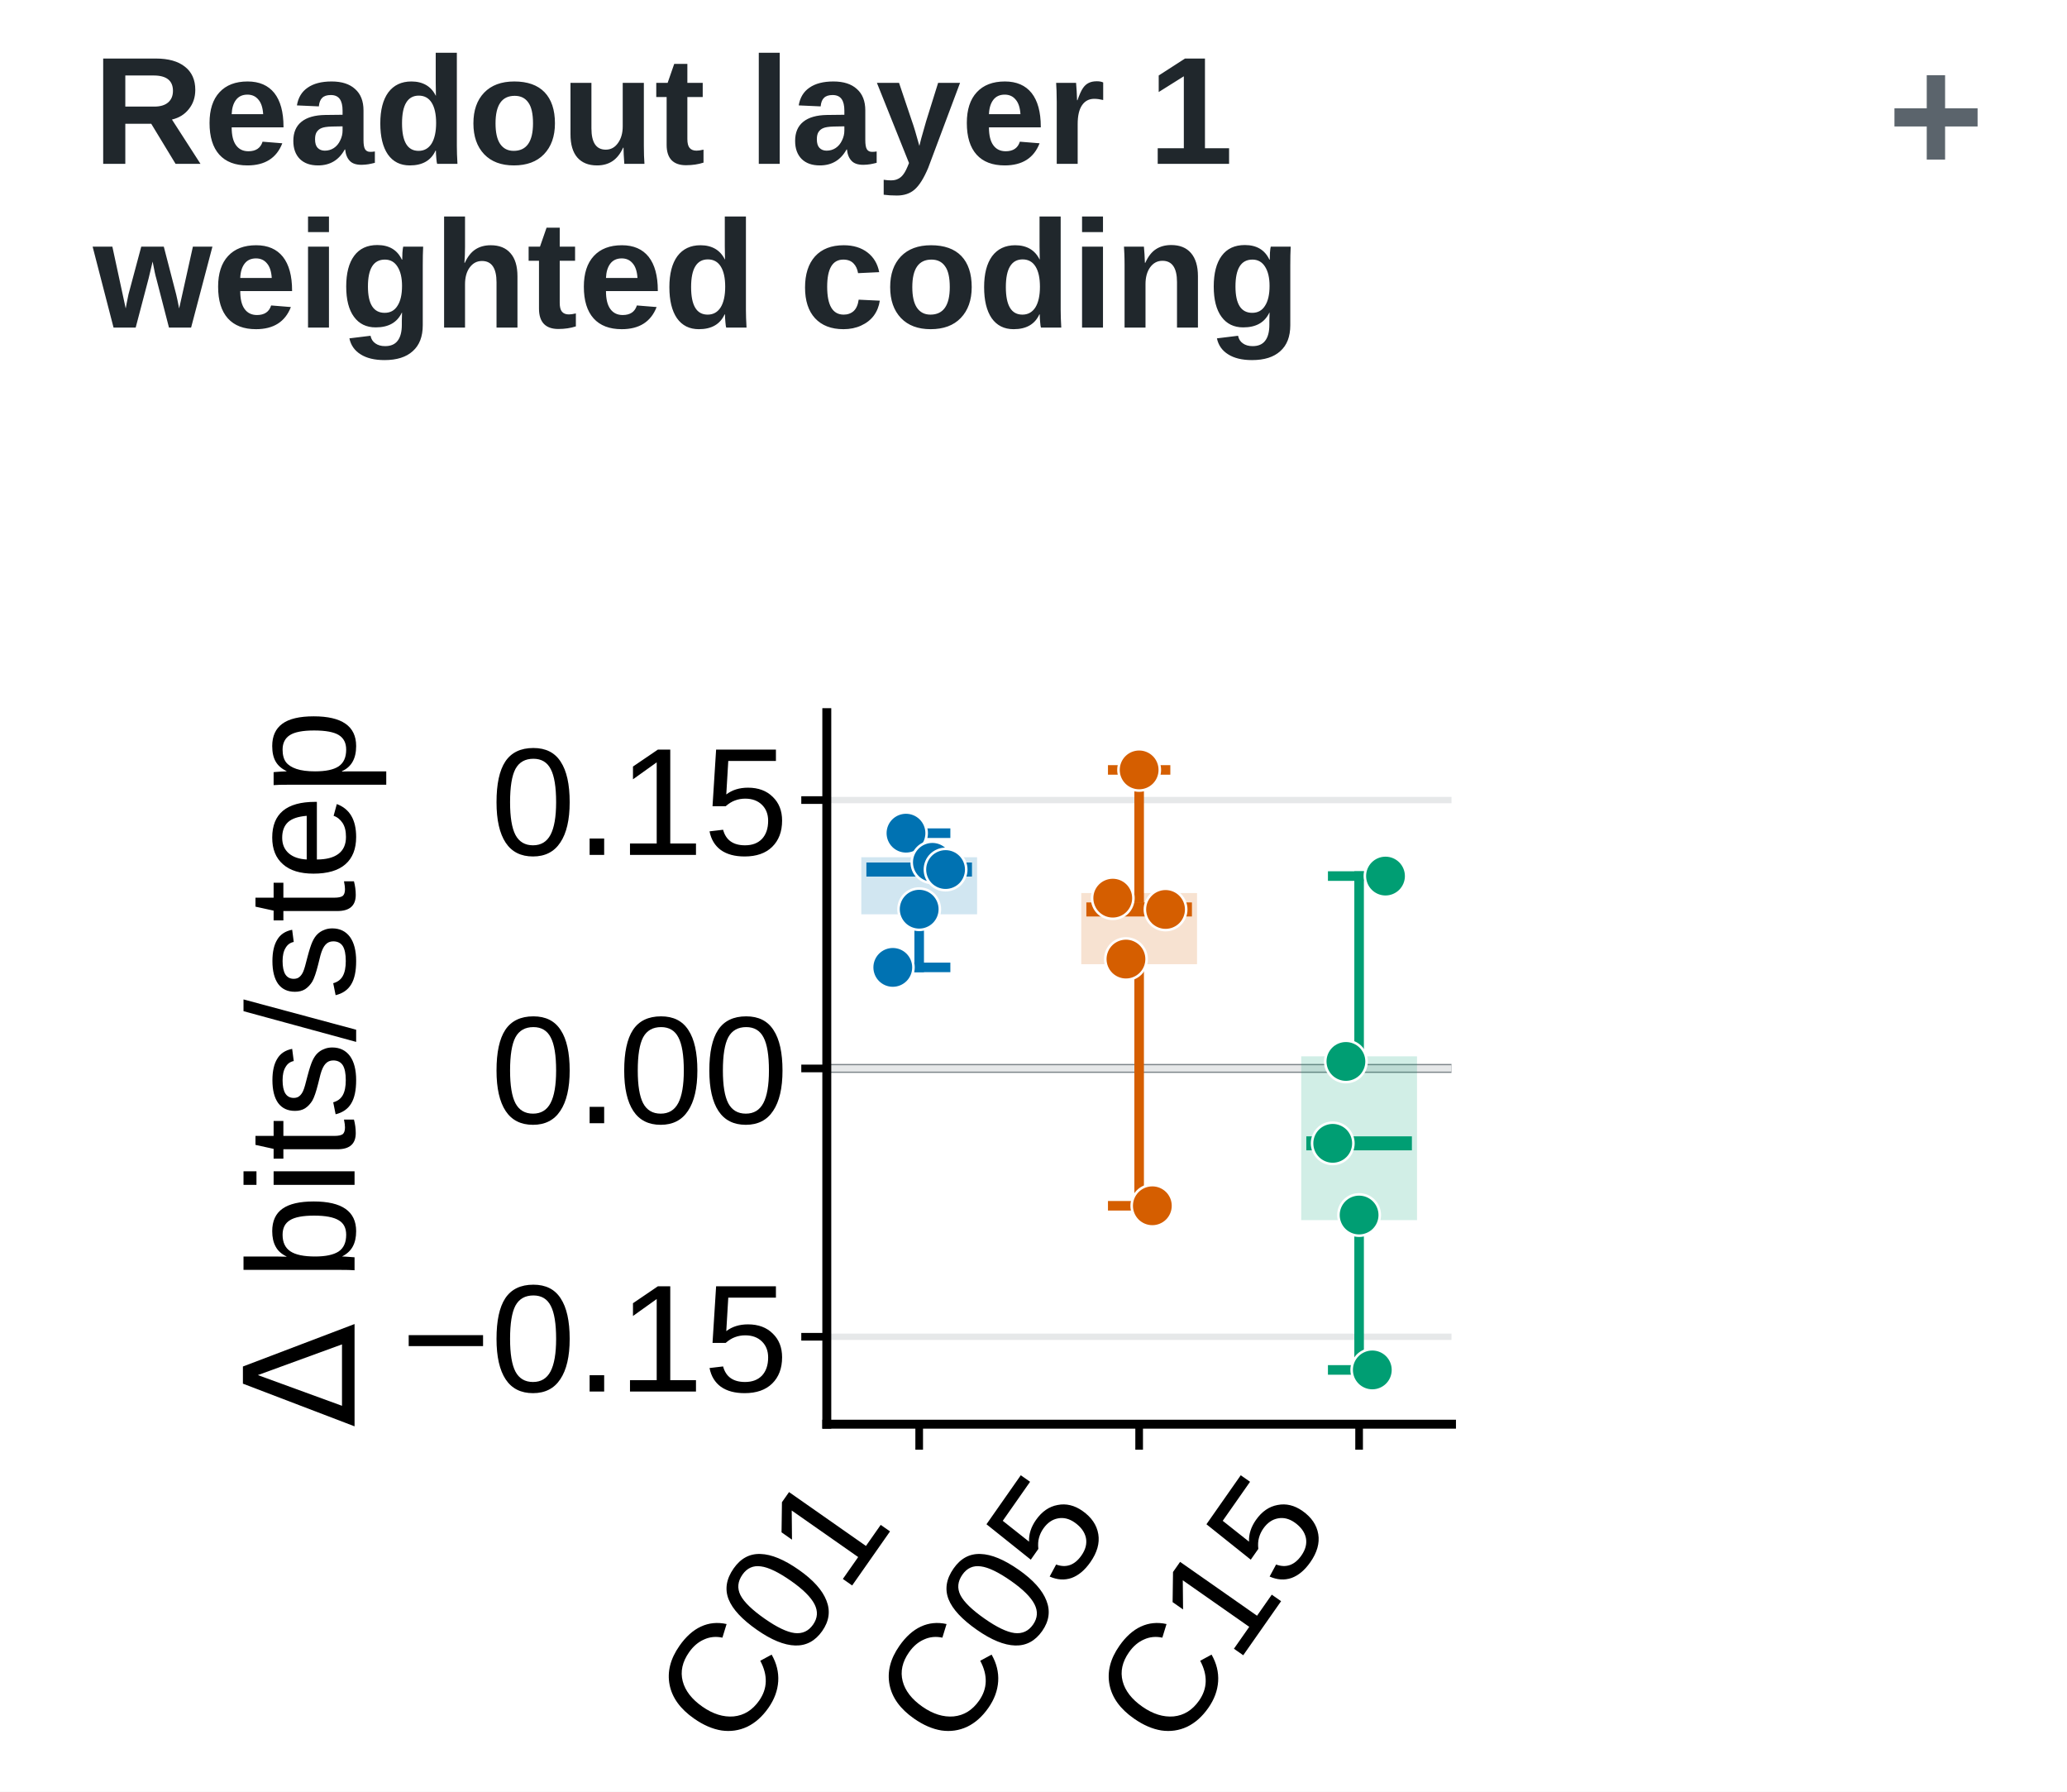
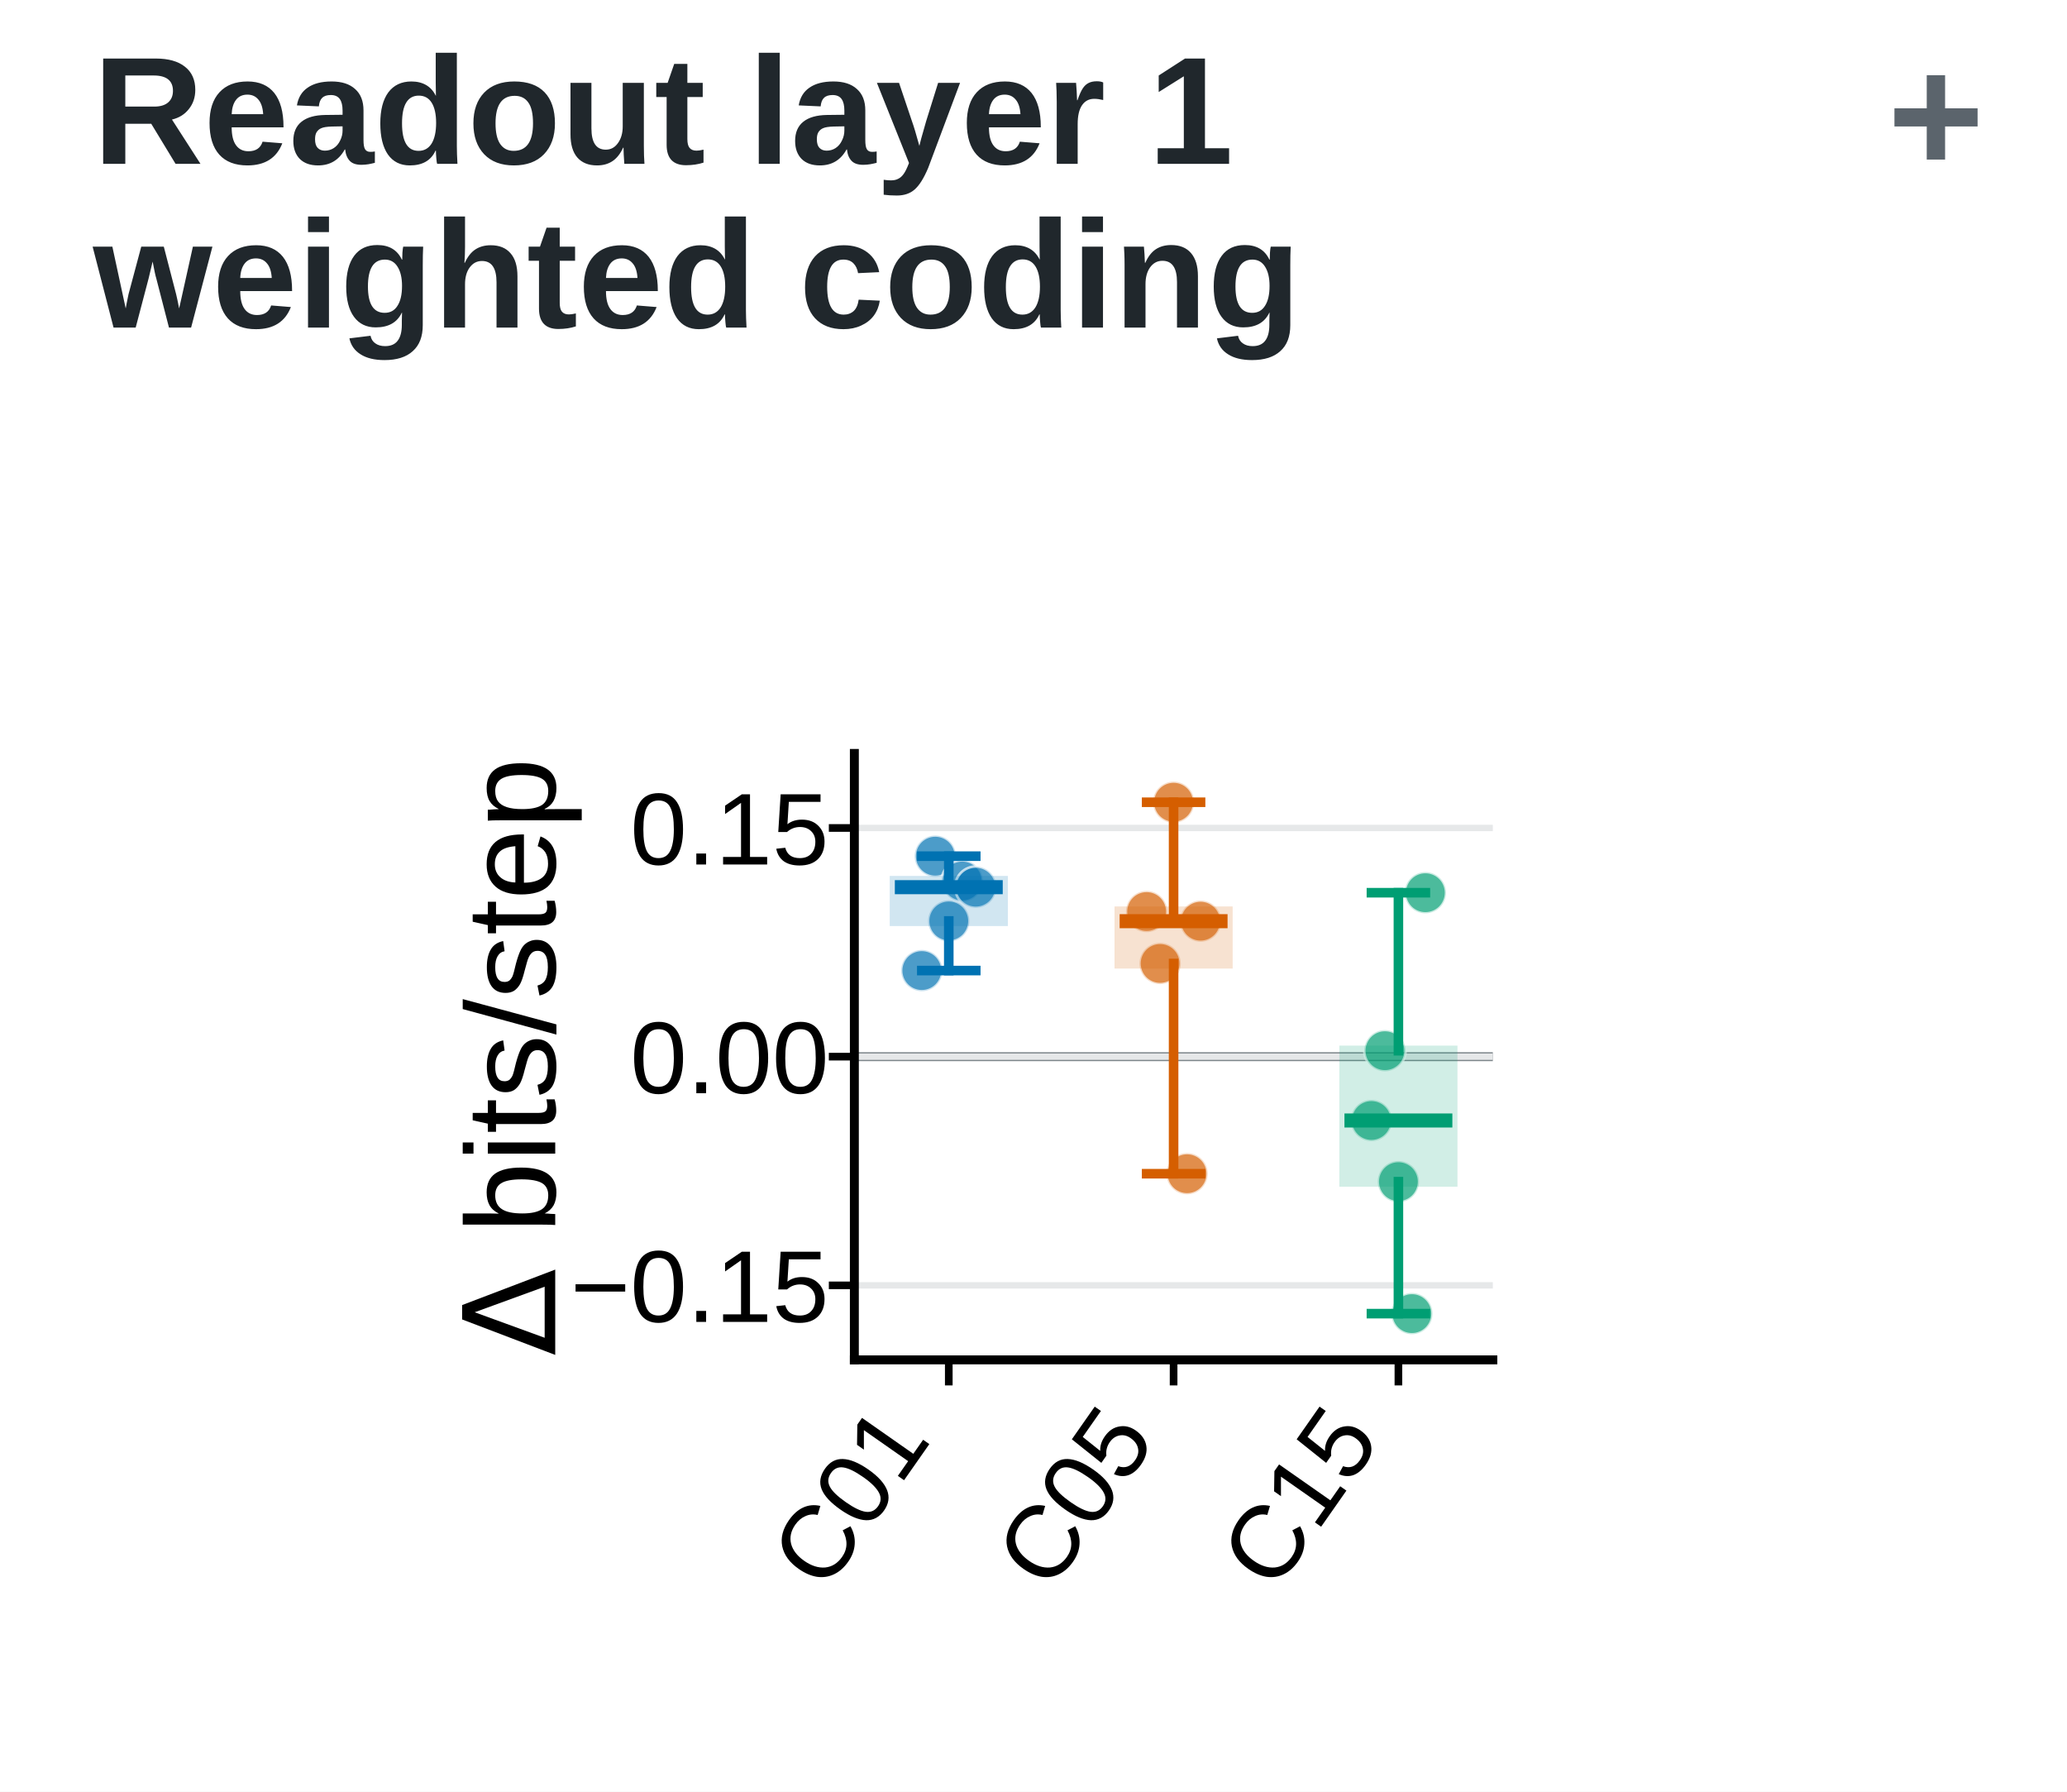
<svg xmlns="http://www.w3.org/2000/svg" xmlns:xlink="http://www.w3.org/1999/xlink" width="162pt" height="140.4pt" viewBox="0 0 162 140.4" version="1.1">
  <defs>
    <style type="text/css">*{stroke-linejoin: round; stroke-linecap: butt}</style>
  </defs>
  <g id="figure_1">
    <g id="patch_1">
      <path d="M 0 140.4 L 162 140.4 L 162 0 L 0 0 z " style="fill: #ffffff" />
    </g>
    <g id="axes_1">
      <g id="patch_2">
-         <path d="M 64.8 111.6 L 113.76 111.6 L 113.76 55.843 L 64.8 55.843 z " style="fill: #ffffff" />
+         <path d="M 66.96 106.56 L 117 106.56 L 117 59.04 L 66.96 59.04 z " style="fill: #ffffff" />
      </g>
      <g id="line2d_1">
-         <path d="M 64.8 83.722 L 113.76 83.722 " clip-path="url(#p81a2403ec0)" style="fill: none; stroke: #7d858a; stroke-width: 0.7; stroke-linecap: square" />
+         <path d="M 66.96 82.8 L 117 82.8 " clip-path="url(#pd6833d526d)" style="fill: none; stroke: #7d858a; stroke-width: 0.7; stroke-linecap: square" />
      </g>
      <g id="matplotlib.axis_1">
        <g id="xtick_1">
          <g id="line2d_2">
            <defs>
              <path id="m8e8d9a8fae" d="M 0 0 L 0 2 " style="stroke: #000000; stroke-width: 0.6" />
            </defs>
            <g>
-               <use xlink:href="#m8e8d9a8fae" x="72.041" y="111.6" style="stroke: #000000; stroke-width: 0.6" />
+               <use xlink:href="#m8e8d9a8fae" x="74.36" y="106.56" style="stroke: #000000; stroke-width: 0.6" />
            </g>
          </g>
          <g id="text_1">
-             <text style="font-size: 12px; font-family: 'Arial'" transform="translate(57.46103 137.5582) rotate(-55)">C01</text>
+             <text style="font-size: 8px; font-family: 'Arial'" transform="translate(64.6406 124.8655) rotate(-55)">C01</text>
          </g>
        </g>
        <g id="xtick_2">
          <g id="line2d_3">
            <g>
-               <use xlink:href="#m8e8d9a8fae" x="89.28" y="111.6" style="stroke: #000000; stroke-width: 0.6" />
+               <use xlink:href="#m8e8d9a8fae" x="91.98" y="106.56" style="stroke: #000000; stroke-width: 0.6" />
            </g>
          </g>
          <g id="text_2">
-             <text style="font-size: 12px; font-family: 'Arial'" transform="translate(74.70047 137.5582) rotate(-55)">C05</text>
+             <text style="font-size: 8px; font-family: 'Arial'" transform="translate(82.26031 124.8655) rotate(-55)">C05</text>
          </g>
        </g>
        <g id="xtick_3">
          <g id="line2d_4">
            <g>
-               <use xlink:href="#m8e8d9a8fae" x="106.519" y="111.6" style="stroke: #000000; stroke-width: 0.6" />
+               <use xlink:href="#m8e8d9a8fae" x="109.6" y="106.56" style="stroke: #000000; stroke-width: 0.6" />
            </g>
          </g>
          <g id="text_3">
-             <text style="font-size: 12px; font-family: 'Arial'" transform="translate(91.93991 137.5582) rotate(-55)">C15</text>
+             <text style="font-size: 8px; font-family: 'Arial'" transform="translate(99.88003 124.8655) rotate(-55)">C15</text>
          </g>
        </g>
      </g>
      <g id="matplotlib.axis_2">
        <g id="ytick_1">
          <g id="line2d_5">
-             <path d="M 64.8 104.749 L 113.76 104.749 " clip-path="url(#p81a2403ec0)" style="fill: none; stroke: #e6e8e9; stroke-width: 0.5; stroke-linecap: square" />
+             <path d="M 66.96 100.721 L 117 100.721 " clip-path="url(#pd6833d526d)" style="fill: none; stroke: #e6e8e9; stroke-width: 0.5; stroke-linecap: square" />
          </g>
          <g id="line2d_6">
            <defs>
              <path id="m2e3f482a18" d="M 0 0 L -2 0 " style="stroke: #000000; stroke-width: 0.6" />
            </defs>
            <g>
-               <use xlink:href="#m2e3f482a18" x="64.8" y="104.749" style="stroke: #000000; stroke-width: 0.6" />
+               <use xlink:href="#m2e3f482a18" x="66.96" y="100.721" style="stroke: #000000; stroke-width: 0.6" />
            </g>
          </g>
          <g id="text_4">
-             <text style="font-size: 12px; font-family: 'Arial'; text-anchor: end" x="61.8" y="109.044" transform="rotate(-0 61.8 109.0441)">−0.15</text>
+             <text style="font-size: 8px; font-family: 'Arial'; text-anchor: end" x="64.96" y="103.585" transform="rotate(-0 64.96 103.5846)">−0.15</text>
          </g>
        </g>
        <g id="ytick_2">
          <g id="line2d_7">
-             <path d="M 64.8 83.722 L 113.76 83.722 " clip-path="url(#p81a2403ec0)" style="fill: none; stroke: #e6e8e9; stroke-width: 0.5; stroke-linecap: square" />
+             <path d="M 66.96 82.8 L 117 82.8 " clip-path="url(#pd6833d526d)" style="fill: none; stroke: #e6e8e9; stroke-width: 0.5; stroke-linecap: square" />
          </g>
          <g id="line2d_8">
            <g>
-               <use xlink:href="#m2e3f482a18" x="64.8" y="83.722" style="stroke: #000000; stroke-width: 0.6" />
+               <use xlink:href="#m2e3f482a18" x="66.96" y="82.8" style="stroke: #000000; stroke-width: 0.6" />
            </g>
          </g>
          <g id="text_5">
-             <text style="font-size: 12px; font-family: 'Arial'; text-anchor: end" x="61.8" y="88.016" transform="rotate(-0 61.8 88.01629)">0.00</text>
+             <text style="font-size: 8px; font-family: 'Arial'; text-anchor: end" x="64.96" y="85.663" transform="rotate(-0 64.96 85.66312)">0.00</text>
          </g>
        </g>
        <g id="ytick_3">
          <g id="line2d_9">
-             <path d="M 64.8 62.694 L 113.76 62.694 " clip-path="url(#p81a2403ec0)" style="fill: none; stroke: #e6e8e9; stroke-width: 0.5; stroke-linecap: square" />
+             <path d="M 66.96 64.879 L 117 64.879 " clip-path="url(#pd6833d526d)" style="fill: none; stroke: #e6e8e9; stroke-width: 0.5; stroke-linecap: square" />
          </g>
          <g id="line2d_10">
            <g>
-               <use xlink:href="#m2e3f482a18" x="64.8" y="62.694" style="stroke: #000000; stroke-width: 0.6" />
+               <use xlink:href="#m2e3f482a18" x="66.96" y="64.879" style="stroke: #000000; stroke-width: 0.6" />
            </g>
          </g>
          <g id="text_6">
-             <text style="font-size: 12px; font-family: 'Arial'; text-anchor: end" x="61.8" y="66.988" transform="rotate(-0 61.8 66.98844)">0.15</text>
+             <text style="font-size: 8px; font-family: 'Arial'; text-anchor: end" x="64.96" y="67.742" transform="rotate(-0 64.96 67.74166)">0.15</text>
          </g>
        </g>
        <g id="text_7">
-           <g transform="translate(28.03813 111.8616) rotate(-90)">
+           <g transform="translate(44.21875 106.25) rotate(-90)">
            <text>
-               <tspan x="0" y="-0.25" style="font-size: 12px; font-family: 'DejaVu Sans'">Δ</tspan>
-               <tspan x="8.209" y="-0.25" style="font-size: 12px; font-family: 'Arial'"> </tspan>
-               <tspan x="11.543" y="-0.25" style="font-size: 12px; font-family: 'Arial'">b</tspan>
-               <tspan x="18.217" y="-0.25" style="font-size: 12px; font-family: 'Arial'">i</tspan>
-               <tspan x="20.883" y="-0.25" style="font-size: 12px; font-family: 'Arial'">t</tspan>
-               <tspan x="24.217" y="-0.25" style="font-size: 12px; font-family: 'Arial'">s</tspan>
-               <tspan x="30.217" y="-0.25" style="font-size: 12px; font-family: 'Arial'">/</tspan>
-               <tspan x="33.551" y="-0.25" style="font-size: 12px; font-family: 'Arial'">s</tspan>
-               <tspan x="39.551" y="-0.25" style="font-size: 12px; font-family: 'Arial'">t</tspan>
-               <tspan x="42.885" y="-0.25" style="font-size: 12px; font-family: 'Arial'">e</tspan>
-               <tspan x="49.559" y="-0.25" style="font-size: 12px; font-family: 'Arial'">p</tspan>
+               <tspan x="0" y="-0.703" style="font-size: 10px; font-family: 'DejaVu Sans'">Δ</tspan>
+               <tspan x="6.841" y="-0.703" style="font-size: 10px; font-family: 'Arial'"> </tspan>
+               <tspan x="9.619" y="-0.703" style="font-size: 10px; font-family: 'Arial'">b</tspan>
+               <tspan x="15.181" y="-0.703" style="font-size: 10px; font-family: 'Arial'">i</tspan>
+               <tspan x="17.402" y="-0.703" style="font-size: 10px; font-family: 'Arial'">t</tspan>
+               <tspan x="20.181" y="-0.703" style="font-size: 10px; font-family: 'Arial'">s</tspan>
+               <tspan x="25.181" y="-0.703" style="font-size: 10px; font-family: 'Arial'">/</tspan>
+               <tspan x="27.959" y="-0.703" style="font-size: 10px; font-family: 'Arial'">s</tspan>
+               <tspan x="32.959" y="-0.703" style="font-size: 10px; font-family: 'Arial'">t</tspan>
+               <tspan x="35.737" y="-0.703" style="font-size: 10px; font-family: 'Arial'">e</tspan>
+               <tspan x="41.299" y="-0.703" style="font-size: 10px; font-family: 'Arial'">p</tspan>
            </text>
          </g>
        </g>
-       </g>
-       <g id="patch_3">
-         <path d="M 67.903 71.245 L 76.178 71.245 L 76.178 67.573 L 67.903 67.573 L 67.903 71.245 z " clip-path="url(#p81a2403ec0)" style="fill: #0072b2; opacity: 0.18; stroke: #0072b2; stroke-width: 0.8; stroke-linejoin: miter" />
-       </g>
-       <g id="line2d_11">
-         <path d="M 72.041 71.245 L 72.041 75.805 " clip-path="url(#p81a2403ec0)" style="fill: none; stroke: #0072b2; stroke-width: 0.75; stroke-linecap: square" />
-       </g>
-       <g id="line2d_12">
-         <path d="M 72.041 67.573 L 72.041 65.288 " clip-path="url(#p81a2403ec0)" style="fill: none; stroke: #0072b2; stroke-width: 0.75; stroke-linecap: square" />
-       </g>
-       <g id="line2d_13">
-         <path d="M 69.972 75.805 L 74.109 75.805 " clip-path="url(#p81a2403ec0)" style="fill: none; stroke: #0072b2; stroke-width: 0.75; stroke-linecap: square" />
-       </g>
-       <g id="line2d_14">
-         <path d="M 69.972 65.288 L 74.109 65.288 " clip-path="url(#p81a2403ec0)" style="fill: none; stroke: #0072b2; stroke-width: 0.75; stroke-linecap: square" />
-       </g>
-       <g id="patch_4">
-         <path d="M 85.143 75.154 L 93.417 75.154 L 93.417 70.38 L 85.143 70.38 L 85.143 75.154 z " clip-path="url(#p81a2403ec0)" style="fill: #d55e00; opacity: 0.18; stroke: #d55e00; stroke-width: 0.8; stroke-linejoin: miter" />
-       </g>
-       <g id="line2d_15">
-         <path d="M 89.28 75.154 L 89.28 94.485 " clip-path="url(#p81a2403ec0)" style="fill: none; stroke: #d55e00; stroke-width: 0.75; stroke-linecap: square" />
-       </g>
-       <g id="line2d_16">
-         <path d="M 89.28 70.38 L 89.28 60.33 " clip-path="url(#p81a2403ec0)" style="fill: none; stroke: #d55e00; stroke-width: 0.75; stroke-linecap: square" />
-       </g>
-       <g id="line2d_17">
-         <path d="M 87.211 94.485 L 91.349 94.485 " clip-path="url(#p81a2403ec0)" style="fill: none; stroke: #d55e00; stroke-width: 0.75; stroke-linecap: square" />
-       </g>
-       <g id="line2d_18">
-         <path d="M 87.211 60.33 L 91.349 60.33 " clip-path="url(#p81a2403ec0)" style="fill: none; stroke: #d55e00; stroke-width: 0.75; stroke-linecap: square" />
-       </g>
-       <g id="patch_5">
-         <path d="M 102.382 95.21 L 110.657 95.21 L 110.657 83.175 L 102.382 83.175 L 102.382 95.21 z " clip-path="url(#p81a2403ec0)" style="fill: #009e73; opacity: 0.18; stroke: #009e73; stroke-width: 0.8; stroke-linejoin: miter" />
-       </g>
-       <g id="line2d_19">
-         <path d="M 106.519 95.21 L 106.519 107.347 " clip-path="url(#p81a2403ec0)" style="fill: none; stroke: #009e73; stroke-width: 0.75; stroke-linecap: square" />
-       </g>
-       <g id="line2d_20">
-         <path d="M 106.519 83.175 L 106.519 68.649 " clip-path="url(#p81a2403ec0)" style="fill: none; stroke: #009e73; stroke-width: 0.75; stroke-linecap: square" />
-       </g>
-       <g id="line2d_21">
-         <path d="M 104.451 107.347 L 108.588 107.347 " clip-path="url(#p81a2403ec0)" style="fill: none; stroke: #009e73; stroke-width: 0.75; stroke-linecap: square" />
-       </g>
-       <g id="line2d_22">
-         <path d="M 104.451 68.649 L 108.588 68.649 " clip-path="url(#p81a2403ec0)" style="fill: none; stroke: #009e73; stroke-width: 0.75; stroke-linecap: square" />
-       </g>
-       <g id="line2d_23">
-         <path d="M 67.903 68.138 L 76.178 68.138 " clip-path="url(#p81a2403ec0)" style="fill: none; stroke: #0072b2; stroke-width: 1.1" />
-       </g>
-       <g id="line2d_24">
-         <path d="M 85.143 71.265 L 93.417 71.265 " clip-path="url(#p81a2403ec0)" style="fill: none; stroke: #d55e00; stroke-width: 1.1" />
-       </g>
-       <g id="line2d_25">
-         <path d="M 102.382 89.592 L 110.657 89.592 " clip-path="url(#p81a2403ec0)" style="fill: none; stroke: #009e73; stroke-width: 1.1" />
-       </g>
-       <g id="patch_6">
-         <path d="M 64.8 111.6 L 64.8 55.843 " style="fill: none; stroke: #000000; stroke-width: 0.7; stroke-linejoin: miter; stroke-linecap: square" />
-       </g>
-       <g id="patch_7">
-         <path d="M 64.8 111.6 L 113.76 111.6 " style="fill: none; stroke: #000000; stroke-width: 0.7; stroke-linejoin: miter; stroke-linecap: square" />
      </g>
      <g id="PathCollection_1">
        <defs>
-           <path id="m5e7a2a0da0" d="M 0 1.62 C 0.43 1.62 0.842 1.449 1.146 1.146 C 1.449 0.842 1.62 0.43 1.62 0 C 1.62 -0.43 1.449 -0.842 1.146 -1.146 C 0.842 -1.449 0.43 -1.62 0 -1.62 C -0.43 -1.62 -0.842 -1.449 -1.146 -1.146 C -1.449 -0.842 -1.62 -0.43 -1.62 0 C -1.62 0.43 -1.449 0.842 -1.146 1.146 C -0.842 1.449 -0.43 1.62 0 1.62 z " style="stroke: #ffffff; stroke-width: 0.2" />
+           <path id="md582424cbe" d="M 0 1.62 C 0.43 1.62 0.842 1.449 1.146 1.146 C 1.449 0.842 1.62 0.43 1.62 0 C 1.62 -0.43 1.449 -0.842 1.146 -1.146 C 0.842 -1.449 0.43 -1.62 0 -1.62 C -0.43 -1.62 -0.842 -1.449 -1.146 -1.146 C -1.449 -0.842 -1.62 -0.43 -1.62 0 C -1.62 0.43 -1.449 0.842 -1.146 1.146 C -0.842 1.449 -0.43 1.62 0 1.62 z " style="stroke: #ffffff; stroke-opacity: 0.7; stroke-width: 0.2" />
        </defs>
-         <g clip-path="url(#p81a2403ec0)">
-           <use xlink:href="#m5e7a2a0da0" x="69.972" y="75.805" style="fill: #0072b2; stroke: #ffffff; stroke-width: 0.2" />
-           <use xlink:href="#m5e7a2a0da0" x="71.006" y="65.288" style="fill: #0072b2; stroke: #ffffff; stroke-width: 0.2" />
-           <use xlink:href="#m5e7a2a0da0" x="72.041" y="71.245" style="fill: #0072b2; stroke: #ffffff; stroke-width: 0.2" />
-           <use xlink:href="#m5e7a2a0da0" x="73.075" y="67.573" style="fill: #0072b2; stroke: #ffffff; stroke-width: 0.2" />
-           <use xlink:href="#m5e7a2a0da0" x="74.109" y="68.138" style="fill: #0072b2; stroke: #ffffff; stroke-width: 0.2" />
+         <g clip-path="url(#pd6833d526d)">
+           <use xlink:href="#md582424cbe" x="72.246" y="76.053" style="fill: #0072b2; fill-opacity: 0.7; stroke: #ffffff; stroke-opacity: 0.7; stroke-width: 0.2" />
+           <use xlink:href="#md582424cbe" x="73.303" y="67.09" style="fill: #0072b2; fill-opacity: 0.7; stroke: #ffffff; stroke-opacity: 0.7; stroke-width: 0.2" />
+           <use xlink:href="#md582424cbe" x="74.36" y="72.166" style="fill: #0072b2; fill-opacity: 0.7; stroke: #ffffff; stroke-opacity: 0.7; stroke-width: 0.2" />
+           <use xlink:href="#md582424cbe" x="75.417" y="69.037" style="fill: #0072b2; fill-opacity: 0.7; stroke: #ffffff; stroke-opacity: 0.7; stroke-width: 0.2" />
+           <use xlink:href="#md582424cbe" x="76.475" y="69.519" style="fill: #0072b2; fill-opacity: 0.7; stroke: #ffffff; stroke-opacity: 0.7; stroke-width: 0.2" />
        </g>
      </g>
      <g id="PathCollection_2">
        <defs>
-           <path id="m7c93157acc" d="M 0 1.62 C 0.43 1.62 0.842 1.449 1.146 1.146 C 1.449 0.842 1.62 0.43 1.62 0 C 1.62 -0.43 1.449 -0.842 1.146 -1.146 C 0.842 -1.449 0.43 -1.62 0 -1.62 C -0.43 -1.62 -0.842 -1.449 -1.146 -1.146 C -1.449 -0.842 -1.62 -0.43 -1.62 0 C -1.62 0.43 -1.449 0.842 -1.146 1.146 C -0.842 1.449 -0.43 1.62 0 1.62 z " style="stroke: #ffffff; stroke-width: 0.2" />
+           <path id="m32584ed796" d="M 0 1.62 C 0.43 1.62 0.842 1.449 1.146 1.146 C 1.449 0.842 1.62 0.43 1.62 0 C 1.62 -0.43 1.449 -0.842 1.146 -1.146 C 0.842 -1.449 0.43 -1.62 0 -1.62 C -0.43 -1.62 -0.842 -1.449 -1.146 -1.146 C -1.449 -0.842 -1.62 -0.43 -1.62 0 C -1.62 0.43 -1.449 0.842 -1.146 1.146 C -0.842 1.449 -0.43 1.62 0 1.62 z " style="stroke: #ffffff; stroke-opacity: 0.7; stroke-width: 0.2" />
        </defs>
-         <g clip-path="url(#p81a2403ec0)">
-           <use xlink:href="#m7c93157acc" x="87.211" y="70.38" style="fill: #d55e00; stroke: #ffffff; stroke-width: 0.2" />
-           <use xlink:href="#m7c93157acc" x="88.246" y="75.154" style="fill: #d55e00; stroke: #ffffff; stroke-width: 0.2" />
-           <use xlink:href="#m7c93157acc" x="89.28" y="60.33" style="fill: #d55e00; stroke: #ffffff; stroke-width: 0.2" />
-           <use xlink:href="#m7c93157acc" x="90.314" y="94.485" style="fill: #d55e00; stroke: #ffffff; stroke-width: 0.2" />
-           <use xlink:href="#m7c93157acc" x="91.349" y="71.265" style="fill: #d55e00; stroke: #ffffff; stroke-width: 0.2" />
+         <g clip-path="url(#pd6833d526d)">
+           <use xlink:href="#m32584ed796" x="89.866" y="71.43" style="fill: #d55e00; fill-opacity: 0.7; stroke: #ffffff; stroke-opacity: 0.7; stroke-width: 0.2" />
+           <use xlink:href="#m32584ed796" x="90.923" y="75.498" style="fill: #d55e00; fill-opacity: 0.7; stroke: #ffffff; stroke-opacity: 0.7; stroke-width: 0.2" />
+           <use xlink:href="#m32584ed796" x="91.98" y="62.864" style="fill: #d55e00; fill-opacity: 0.7; stroke: #ffffff; stroke-opacity: 0.7; stroke-width: 0.2" />
+           <use xlink:href="#m32584ed796" x="93.037" y="91.973" style="fill: #d55e00; fill-opacity: 0.7; stroke: #ffffff; stroke-opacity: 0.7; stroke-width: 0.2" />
+           <use xlink:href="#m32584ed796" x="94.094" y="72.184" style="fill: #d55e00; fill-opacity: 0.7; stroke: #ffffff; stroke-opacity: 0.7; stroke-width: 0.2" />
        </g>
      </g>
      <g id="PathCollection_3">
        <defs>
-           <path id="mf26314e9b7" d="M 0 1.62 C 0.43 1.62 0.842 1.449 1.146 1.146 C 1.449 0.842 1.62 0.43 1.62 0 C 1.62 -0.43 1.449 -0.842 1.146 -1.146 C 0.842 -1.449 0.43 -1.62 0 -1.62 C -0.43 -1.62 -0.842 -1.449 -1.146 -1.146 C -1.449 -0.842 -1.62 -0.43 -1.62 0 C -1.62 0.43 -1.449 0.842 -1.146 1.146 C -0.842 1.449 -0.43 1.62 0 1.62 z " style="stroke: #ffffff; stroke-width: 0.2" />
+           <path id="mbeb117c654" d="M 0 1.62 C 0.43 1.62 0.842 1.449 1.146 1.146 C 1.449 0.842 1.62 0.43 1.62 0 C 1.62 -0.43 1.449 -0.842 1.146 -1.146 C 0.842 -1.449 0.43 -1.62 0 -1.62 C -0.43 -1.62 -0.842 -1.449 -1.146 -1.146 C -1.449 -0.842 -1.62 -0.43 -1.62 0 C -1.62 0.43 -1.449 0.842 -1.146 1.146 C -0.842 1.449 -0.43 1.62 0 1.62 z " style="stroke: #ffffff; stroke-opacity: 0.7; stroke-width: 0.2" />
        </defs>
-         <g clip-path="url(#p81a2403ec0)">
-           <use xlink:href="#mf26314e9b7" x="104.451" y="89.592" style="fill: #009e73; stroke: #ffffff; stroke-width: 0.2" />
-           <use xlink:href="#mf26314e9b7" x="105.485" y="83.175" style="fill: #009e73; stroke: #ffffff; stroke-width: 0.2" />
-           <use xlink:href="#mf26314e9b7" x="106.519" y="95.21" style="fill: #009e73; stroke: #ffffff; stroke-width: 0.2" />
-           <use xlink:href="#mf26314e9b7" x="107.554" y="107.347" style="fill: #009e73; stroke: #ffffff; stroke-width: 0.2" />
-           <use xlink:href="#mf26314e9b7" x="108.588" y="68.649" style="fill: #009e73; stroke: #ffffff; stroke-width: 0.2" />
-         </g>
+         <g clip-path="url(#pd6833d526d)">
+           <use xlink:href="#mbeb117c654" x="107.485" y="87.803" style="fill: #009e73; fill-opacity: 0.7; stroke: #ffffff; stroke-opacity: 0.7; stroke-width: 0.2" />
+           <use xlink:href="#mbeb117c654" x="108.543" y="82.334" style="fill: #009e73; fill-opacity: 0.7; stroke: #ffffff; stroke-opacity: 0.7; stroke-width: 0.2" />
+           <use xlink:href="#mbeb117c654" x="109.6" y="92.592" style="fill: #009e73; fill-opacity: 0.7; stroke: #ffffff; stroke-opacity: 0.7; stroke-width: 0.2" />
+           <use xlink:href="#mbeb117c654" x="110.657" y="102.936" style="fill: #009e73; fill-opacity: 0.7; stroke: #ffffff; stroke-opacity: 0.7; stroke-width: 0.2" />
+           <use xlink:href="#mbeb117c654" x="111.714" y="69.954" style="fill: #009e73; fill-opacity: 0.7; stroke: #ffffff; stroke-opacity: 0.7; stroke-width: 0.2" />
+         </g>
+       </g>
+       <g id="patch_3">
+         <path d="M 66.96 106.56 L 66.96 59.04 " style="fill: none; stroke: #000000; stroke-width: 0.7; stroke-linejoin: miter; stroke-linecap: square" />
+       </g>
+       <g id="patch_4">
+         <path d="M 66.96 106.56 L 117 106.56 " style="fill: none; stroke: #000000; stroke-width: 0.7; stroke-linejoin: miter; stroke-linecap: square" />
+       </g>
+       <g id="patch_5">
+         <path d="M 70.132 72.166 L 78.589 72.166 L 78.589 69.037 L 70.132 69.037 L 70.132 72.166 z " clip-path="url(#pd6833d526d)" style="fill: #0072b2; opacity: 0.18; stroke: #0072b2; stroke-width: 0.8; stroke-linejoin: miter" />
+       </g>
+       <g id="patch_6">
+         <path d="M 87.751 75.498 L 96.209 75.498 L 96.209 71.43 L 87.751 71.43 L 87.751 75.498 z " clip-path="url(#pd6833d526d)" style="fill: #d55e00; opacity: 0.18; stroke: #d55e00; stroke-width: 0.8; stroke-linejoin: miter" />
+       </g>
+       <g id="patch_7">
+         <path d="M 105.371 92.592 L 113.828 92.592 L 113.828 82.334 L 105.371 82.334 L 105.371 92.592 z " clip-path="url(#pd6833d526d)" style="fill: #009e73; opacity: 0.18; stroke: #009e73; stroke-width: 0.8; stroke-linejoin: miter" />
+       </g>
+       <g id="line2d_11">
+         <path d="M 74.36 72.166 L 74.36 76.053 " clip-path="url(#pd6833d526d)" style="fill: none; stroke: #0072b2; stroke-width: 0.75; stroke-linecap: square" />
+       </g>
+       <g id="line2d_12">
+         <path d="M 74.36 69.037 L 74.36 67.09 " clip-path="url(#pd6833d526d)" style="fill: none; stroke: #0072b2; stroke-width: 0.75; stroke-linecap: square" />
+       </g>
+       <g id="line2d_13">
+         <path d="M 72.246 76.053 L 76.475 76.053 " clip-path="url(#pd6833d526d)" style="fill: none; stroke: #0072b2; stroke-width: 0.75; stroke-linecap: square" />
+       </g>
+       <g id="line2d_14">
+         <path d="M 72.246 67.09 L 76.475 67.09 " clip-path="url(#pd6833d526d)" style="fill: none; stroke: #0072b2; stroke-width: 0.75; stroke-linecap: square" />
+       </g>
+       <g id="line2d_15">
+         <path d="M 70.132 69.519 L 78.589 69.519 " clip-path="url(#pd6833d526d)" style="fill: none; stroke: #0072b2; stroke-width: 1.1" />
+       </g>
+       <g id="line2d_16">
+         <path d="M 91.98 75.498 L 91.98 91.973 " clip-path="url(#pd6833d526d)" style="fill: none; stroke: #d55e00; stroke-width: 0.75; stroke-linecap: square" />
+       </g>
+       <g id="line2d_17">
+         <path d="M 91.98 71.43 L 91.98 62.864 " clip-path="url(#pd6833d526d)" style="fill: none; stroke: #d55e00; stroke-width: 0.75; stroke-linecap: square" />
+       </g>
+       <g id="line2d_18">
+         <path d="M 89.866 91.973 L 94.094 91.973 " clip-path="url(#pd6833d526d)" style="fill: none; stroke: #d55e00; stroke-width: 0.75; stroke-linecap: square" />
+       </g>
+       <g id="line2d_19">
+         <path d="M 89.866 62.864 L 94.094 62.864 " clip-path="url(#pd6833d526d)" style="fill: none; stroke: #d55e00; stroke-width: 0.75; stroke-linecap: square" />
+       </g>
+       <g id="line2d_20">
+         <path d="M 87.751 72.184 L 96.209 72.184 " clip-path="url(#pd6833d526d)" style="fill: none; stroke: #d55e00; stroke-width: 1.1" />
+       </g>
+       <g id="line2d_21">
+         <path d="M 109.6 92.592 L 109.6 102.936 " clip-path="url(#pd6833d526d)" style="fill: none; stroke: #009e73; stroke-width: 0.75; stroke-linecap: square" />
+       </g>
+       <g id="line2d_22">
+         <path d="M 109.6 82.334 L 109.6 69.954 " clip-path="url(#pd6833d526d)" style="fill: none; stroke: #009e73; stroke-width: 0.75; stroke-linecap: square" />
+       </g>
+       <g id="line2d_23">
+         <path d="M 107.485 102.936 L 111.714 102.936 " clip-path="url(#pd6833d526d)" style="fill: none; stroke: #009e73; stroke-width: 0.75; stroke-linecap: square" />
+       </g>
+       <g id="line2d_24">
+         <path d="M 107.485 69.954 L 111.714 69.954 " clip-path="url(#pd6833d526d)" style="fill: none; stroke: #009e73; stroke-width: 0.75; stroke-linecap: square" />
+       </g>
+       <g id="line2d_25">
+         <path d="M 105.371 87.803 L 113.828 87.803 " clip-path="url(#pd6833d526d)" style="fill: none; stroke: #009e73; stroke-width: 1.1" />
      </g>
    </g>
    <g id="text_8">
      <text style="font-weight: 700; font-size: 12px; font-family: 'Arial'; fill: #20272c" transform="translate(7.29 12.837)">Readout layer 1</text>
      <text style="font-weight: 700; font-size: 12px; font-family: 'Arial'; fill: #20272c" transform="translate(7.29 25.66988)">weighted coding</text>
    </g>
    <g id="text_9">
      <text style="font-weight: 700; font-size: 13px; font-family: 'Arial'; text-anchor: end; fill: #5b646c" x="155.52" y="13.517" transform="rotate(-0 155.52 13.51716)">+</text>
    </g>
  </g>
  <defs>
-     <clipPath id="p81a2403ec0">
-       <rect x="64.8" y="55.843" width="48.96" height="55.757" />
+     <clipPath id="pd6833d526d">
+       <rect x="66.96" y="59.04" width="50.04" height="47.52" />
    </clipPath>
  </defs>
</svg>
